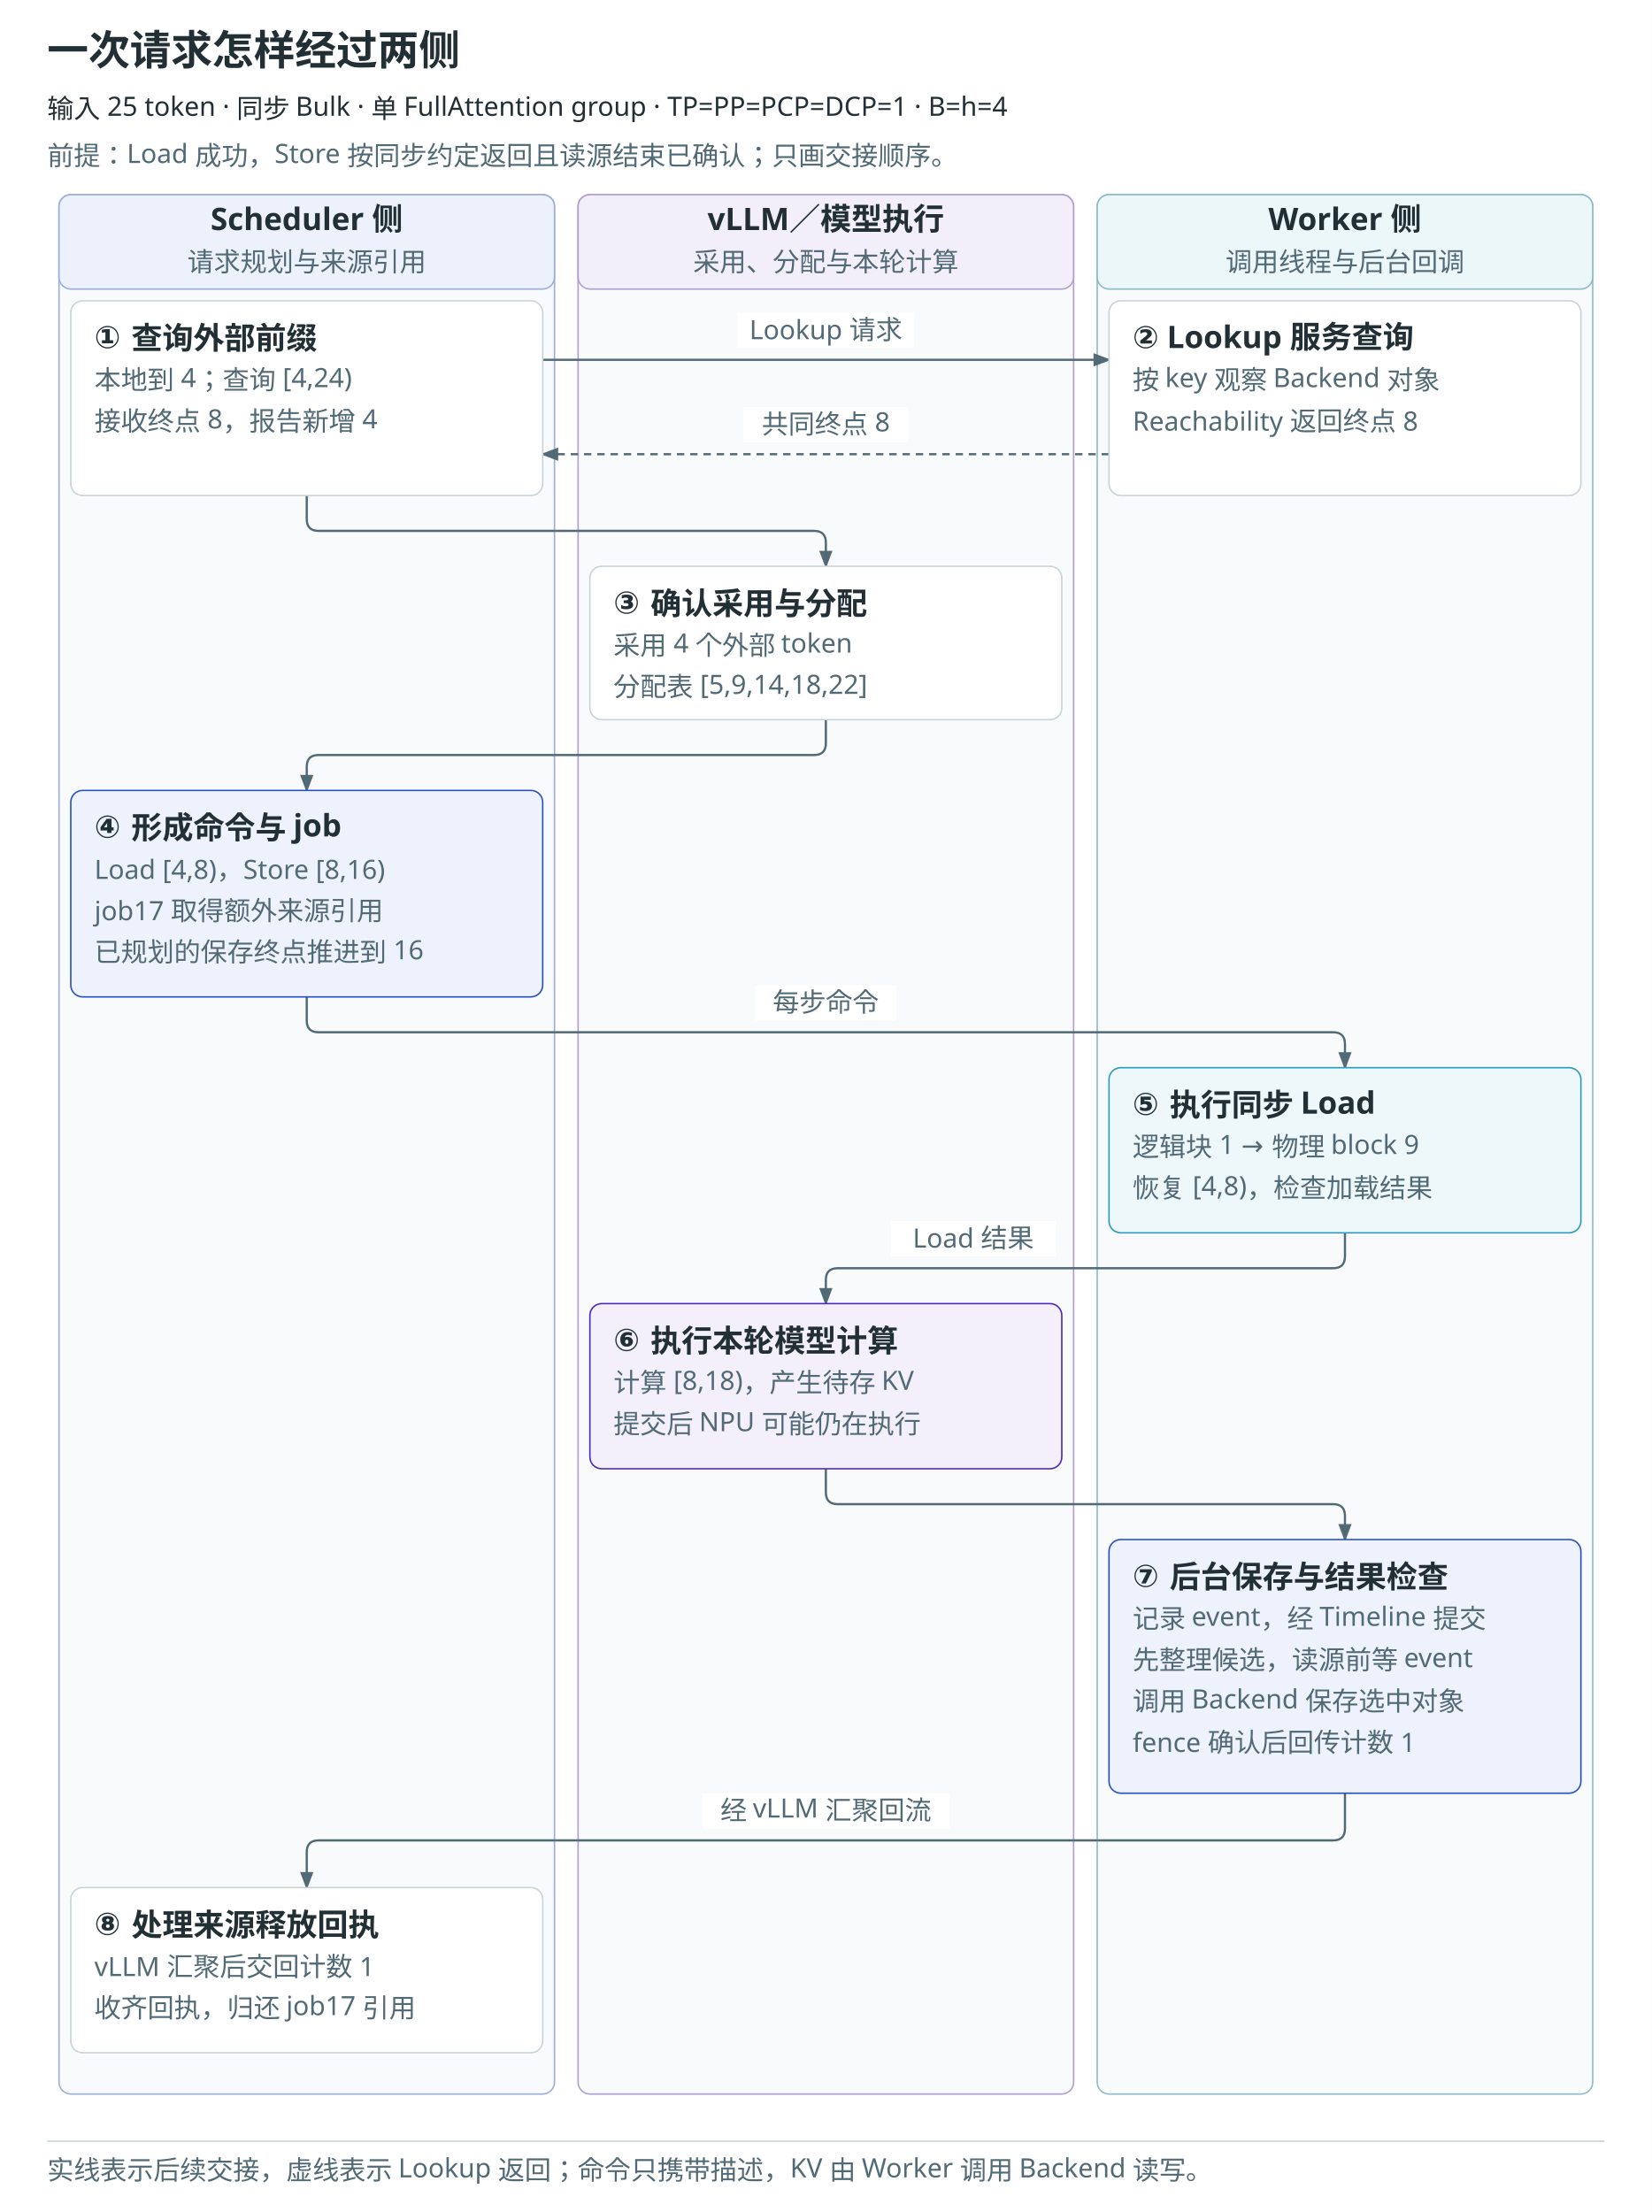
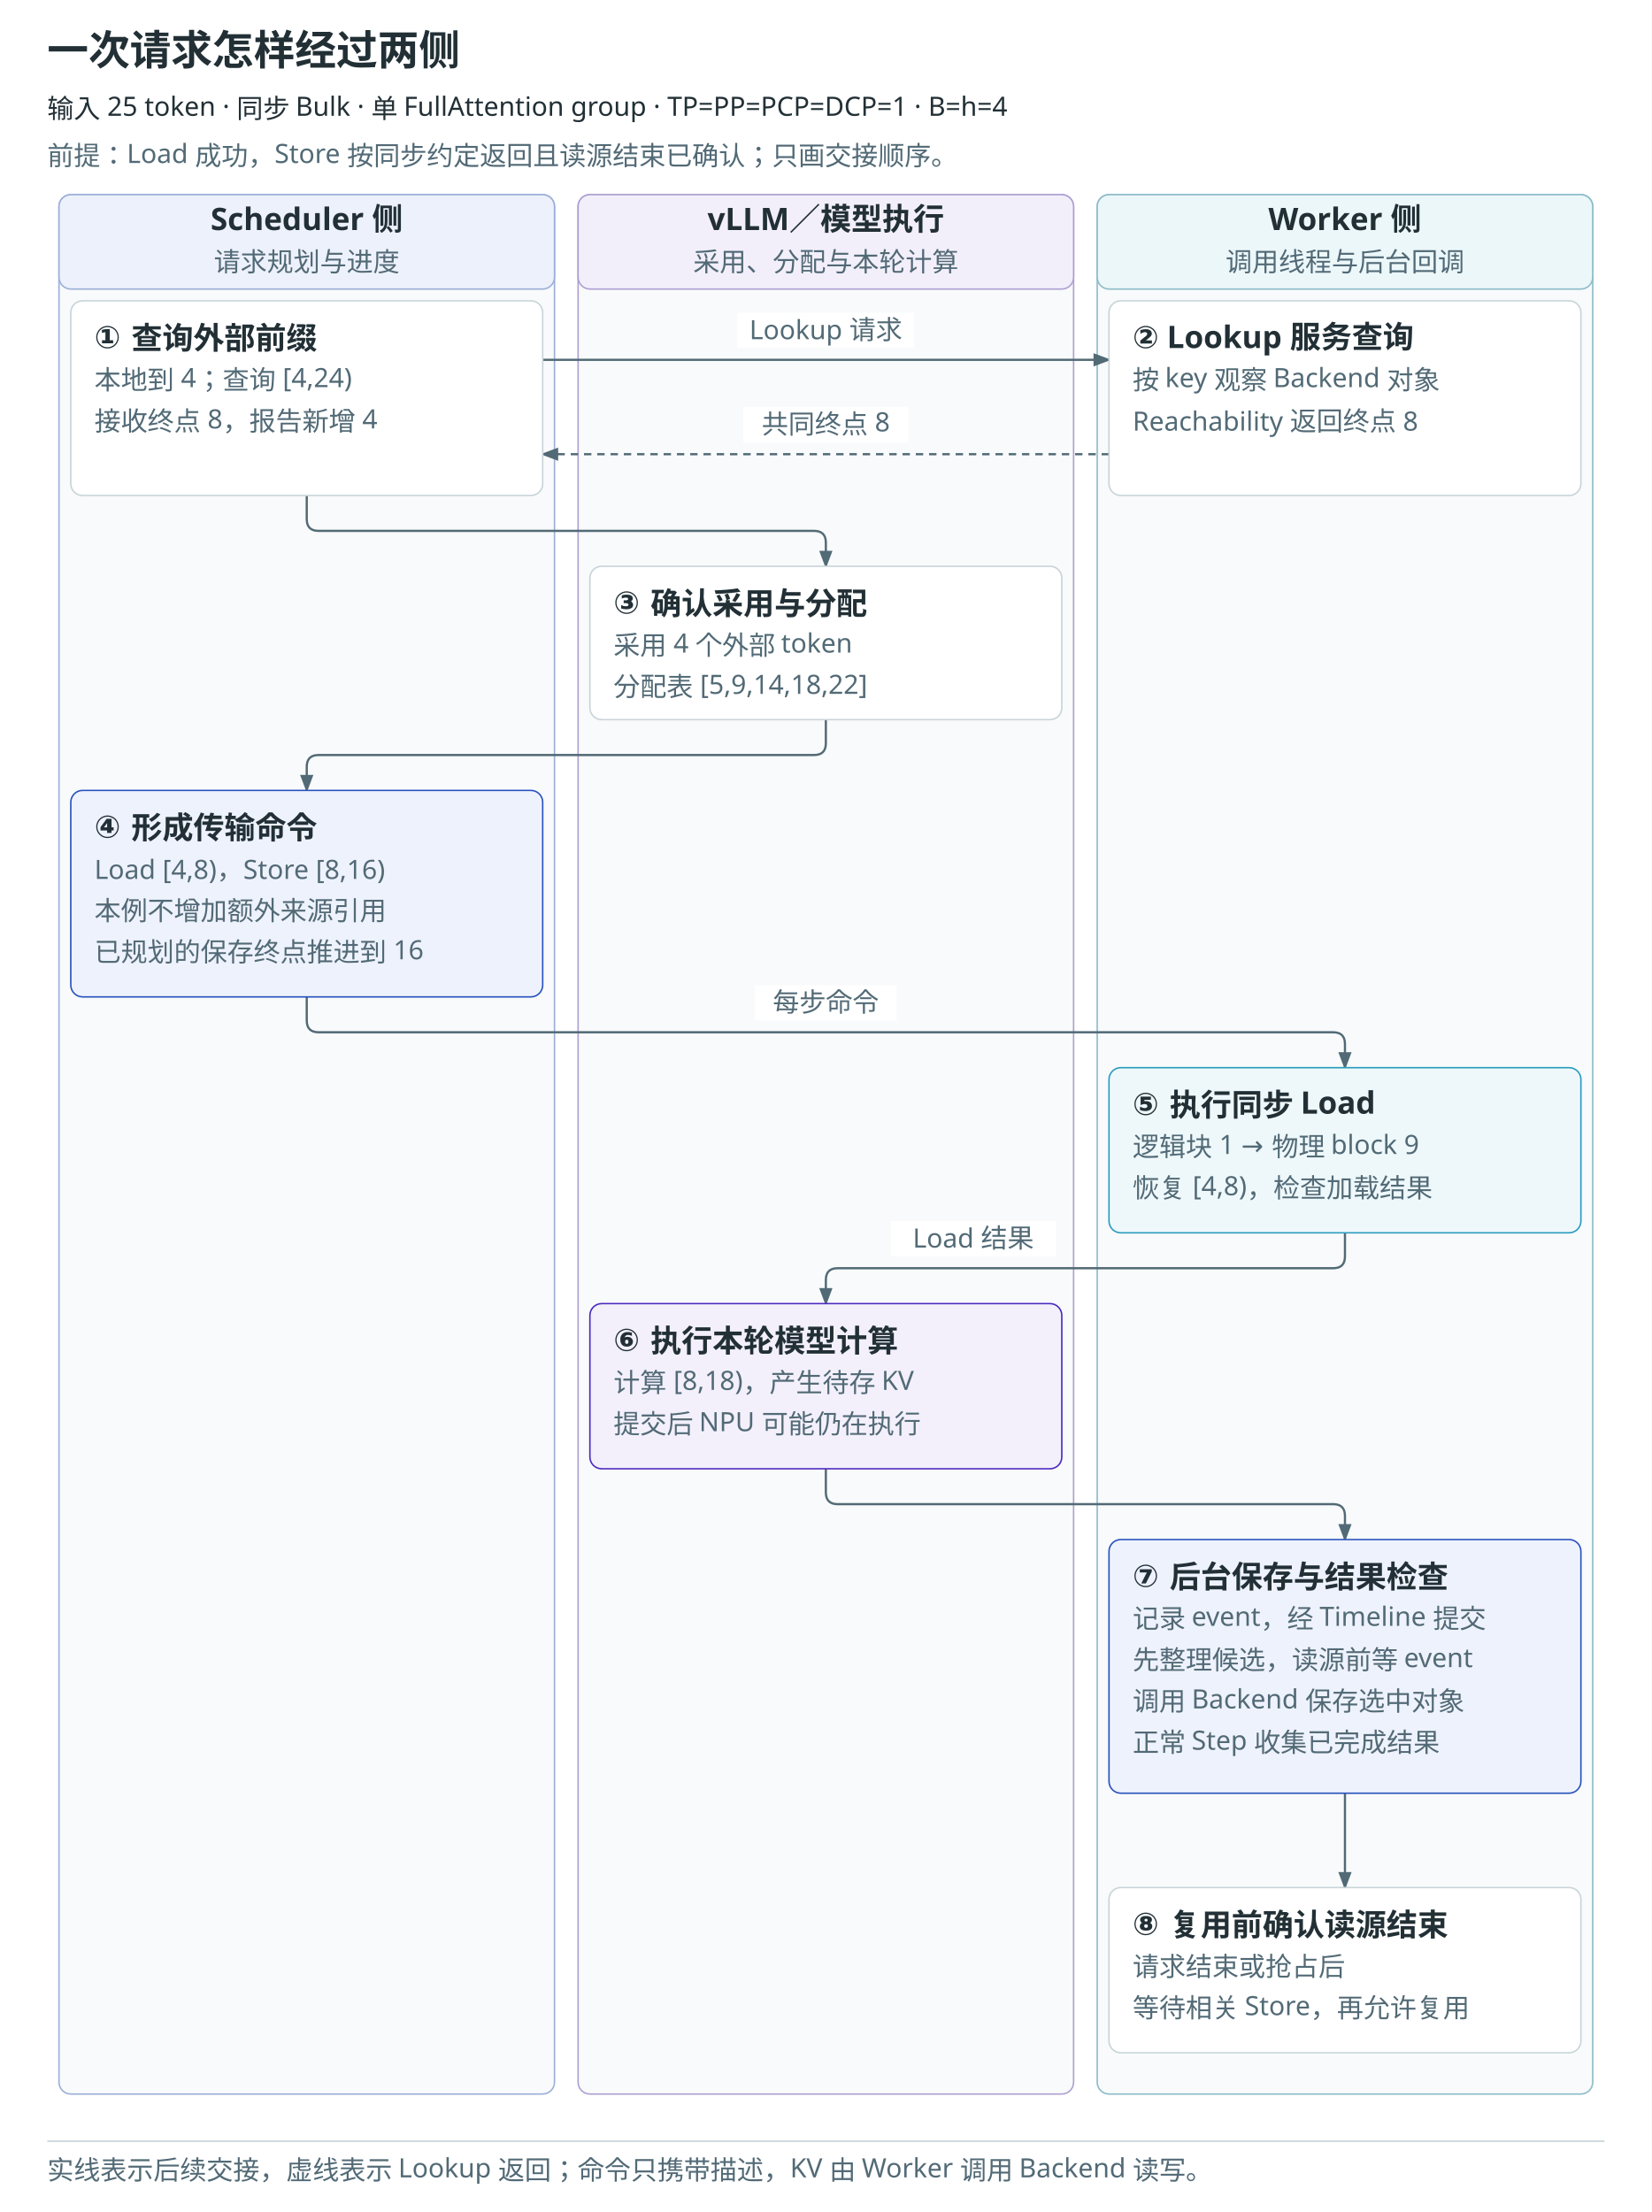
<svg xmlns="http://www.w3.org/2000/svg" width="1120" height="1500" viewBox="0 0 1120 1500" role="img" aria-labelledby="ascendstore-v1-request-flow-title ascendstore-v1-request-flow-desc">
  <defs>
    <marker id="ascendstore-v1-request-flow-arrow" markerWidth="8" markerHeight="6" refX="7" refY="3" orient="auto">
      <path d="M0,0 L8,3 L0,6 Z" fill="#526a76" />
    </marker>
  </defs>
  <style>text{font-family:Geist,"PingFang SC","Microsoft YaHei",sans-serif;fill:#223036}</style>
  <rect width="1120" height="1500" fill="white" />
  <text x="32" y="44" font-size="28" font-weight="600" text-anchor="start" style="fill:#223036">一次请求怎样经过两侧</text>
  <text x="32" y="80" font-size="18" font-weight="400" text-anchor="start" style="fill:#223036">输入 25 token · 同步 Bulk · 单 FullAttention group · TP=PP=PCP=DCP=1 · B=h=4</text>
  <text x="32" y="112" font-size="18" font-weight="400" text-anchor="start" style="fill:#526a76">前提：Load 成功，Store 按同步约定返回且读源结束已确认；只画交接顺序。</text>
  <rect x="40" y="132" width="336" height="1288" rx="8" fill="#f8fafb" stroke="#9cafd8" />
  <rect x="40" y="132" width="336" height="64" rx="8" fill="#edf1fb" stroke="#9cafd8" />
  <text x="208" y="156" font-size="21" font-weight="600" text-anchor="middle" style="fill:#223036">Scheduler 侧</text>
-   <text x="208" y="184" font-size="18" font-weight="400" text-anchor="middle" style="fill:#526a76">请求规划与来源引用</text>
+   <text x="208" y="184" font-size="18" font-weight="400" text-anchor="middle" style="fill:#526a76">请求规划与进度</text>
  <rect x="392" y="132" width="336" height="1288" rx="8" fill="#f8fafb" stroke="#afa0d1" />
  <rect x="392" y="132" width="336" height="64" rx="8" fill="#f2effb" stroke="#afa0d1" />
  <text x="560" y="156" font-size="21" font-weight="600" text-anchor="middle" style="fill:#223036">vLLM／模型执行</text>
  <text x="560" y="184" font-size="18" font-weight="400" text-anchor="middle" style="fill:#526a76">采用、分配与本轮计算</text>
  <rect x="744" y="132" width="336" height="1288" rx="8" fill="#f8fafb" stroke="#8dbcc9" />
  <rect x="744" y="132" width="336" height="64" rx="8" fill="#ecf7fa" stroke="#8dbcc9" />
  <text x="912" y="156" font-size="21" font-weight="600" text-anchor="middle" style="fill:#223036">Worker 侧</text>
  <text x="912" y="184" font-size="18" font-weight="400" text-anchor="middle" style="fill:#526a76">调用线程与后台回调</text>
  <path d="M368,244 H752" fill="none" stroke="#526a76" stroke-width="1.5" marker-end="url(#ascendstore-v1-request-flow-arrow)" />
  <path d="M752,308 H368" fill="none" stroke="#526a76" stroke-width="1.5" stroke-dasharray="5,4" marker-end="url(#ascendstore-v1-request-flow-arrow)" />
  <path d="M208,336 V352 Q208,360 216,360 H552 Q560,360 560,368 V384" fill="none" stroke="#526a76" stroke-width="1.5" marker-end="url(#ascendstore-v1-request-flow-arrow)" />
  <path d="M560,488 V504 Q560,512 552,512 H216 Q208,512 208,520 V536" fill="none" stroke="#526a76" stroke-width="1.5" marker-end="url(#ascendstore-v1-request-flow-arrow)" />
  <path d="M208,676 V692 Q208,700 216,700 H904 Q912,700 912,708 V724" fill="none" stroke="#526a76" stroke-width="1.5" marker-end="url(#ascendstore-v1-request-flow-arrow)" />
  <path d="M912,836 V852 Q912,860 904,860 H568 Q560,860 560,868 V884" fill="none" stroke="#526a76" stroke-width="1.5" marker-end="url(#ascendstore-v1-request-flow-arrow)" />
  <path d="M560,996 V1012 Q560,1020 568,1020 H904 Q912,1020 912,1028 V1044" fill="none" stroke="#526a76" stroke-width="1.5" marker-end="url(#ascendstore-v1-request-flow-arrow)" />
-   <path d="M912,1216 V1240 Q912,1248 904,1248 H216 Q208,1248 208,1256 V1280" fill="none" stroke="#526a76" stroke-width="1.5" marker-end="url(#ascendstore-v1-request-flow-arrow)" />
+   <path d="M912,1216 V1280" fill="none" stroke="#526a76" stroke-width="1.5" marker-end="url(#ascendstore-v1-request-flow-arrow)" />
  <rect x="500.0" y="212" width="120" height="24" fill="white" />
  <text x="560" y="230" font-size="18" font-weight="400" text-anchor="middle" style="fill:#526a76">Lookup 请求</text>
  <rect x="504.0" y="276" width="112" height="24" fill="white" />
  <text x="560" y="294" font-size="18" font-weight="400" text-anchor="middle" style="fill:#526a76">共同终点 8</text>
  <rect x="512.0" y="668" width="96" height="24" fill="white" />
  <text x="560" y="686" font-size="18" font-weight="400" text-anchor="middle" style="fill:#526a76">每步命令</text>
  <rect x="604.0" y="828" width="112" height="24" fill="white" />
  <text x="660" y="846" font-size="18" font-weight="400" text-anchor="middle" style="fill:#526a76">Load 结果</text>
-   <rect x="476.0" y="1216" width="168" height="24" fill="white" />
-   <text x="560" y="1234" font-size="18" font-weight="400" text-anchor="middle" style="fill:#526a76">经 vLLM 汇聚回流</text>
  <g data-node="lookup-request" data-x="48" data-y="204" data-w="320" data-h="132">
    <rect x="48" y="204" width="320" height="132" rx="8" fill="white" stroke="#c8d4d9" />
    <text x="64" y="236" font-size="21" font-weight="600" text-anchor="start" style="fill:#223036">① 查询外部前缀</text>
    <text x="64" y="264" font-size="18" font-weight="400" text-anchor="start" style="fill:#526a76">本地到 4；查询 [4,24)</text>
    <text x="64" y="292" font-size="18" font-weight="400" text-anchor="start" style="fill:#526a76">接收终点 8，报告新增 4</text>
  </g>
  <g data-node="lookup-worker" data-x="752" data-y="204" data-w="320" data-h="132">
    <rect x="752" y="204" width="320" height="132" rx="8" fill="white" stroke="#c8d4d9" />
    <text x="768" y="236" font-size="21" font-weight="600" text-anchor="start" style="fill:#223036">② Lookup 服务查询</text>
    <text x="768" y="264" font-size="18" font-weight="400" text-anchor="start" style="fill:#526a76">按 key 观察 Backend 对象</text>
    <text x="768" y="292" font-size="18" font-weight="400" text-anchor="start" style="fill:#526a76">Reachability 返回终点 8</text>
  </g>
  <g data-node="allocation" data-x="400" data-y="384" data-w="320" data-h="104">
    <rect x="400" y="384" width="320" height="104" rx="8" fill="white" stroke="#c8d4d9" />
    <text x="416" y="416" font-size="21" font-weight="600" text-anchor="start" style="fill:#223036">③ 确认采用与分配</text>
    <text x="416" y="444" font-size="18" font-weight="400" text-anchor="start" style="fill:#526a76">采用 4 个外部 token</text>
    <text x="416" y="472" font-size="18" font-weight="400" text-anchor="start" style="fill:#526a76">分配表 [5,9,14,18,22]</text>
  </g>
  <g data-node="commands" data-x="48" data-y="536" data-w="320" data-h="140">
    <rect x="48" y="536" width="320" height="140" rx="8" fill="#eef2fc" stroke="#2a52be" />
-     <text x="64" y="568" font-size="21" font-weight="600" text-anchor="start" style="fill:#223036">④ 形成命令与 job</text>
+     <text x="64" y="568" font-size="21" font-weight="600" text-anchor="start" style="fill:#223036">④ 形成传输命令</text>
    <text x="64" y="596" font-size="18" font-weight="400" text-anchor="start" style="fill:#526a76">Load [4,8)，Store [8,16)</text>
-     <text x="64" y="624" font-size="18" font-weight="400" text-anchor="start" style="fill:#526a76">job17 取得额外来源引用</text>
+     <text x="64" y="624" font-size="18" font-weight="400" text-anchor="start" style="fill:#526a76">本例不增加额外来源引用</text>
    <text x="64" y="652" font-size="18" font-weight="400" text-anchor="start" style="fill:#526a76">已规划的保存终点推进到 16</text>
  </g>
  <g data-node="load" data-x="752" data-y="724" data-w="320" data-h="112">
    <rect x="752" y="724" width="320" height="112" rx="8" fill="#eef8fb" stroke="#2a9cbe" />
    <text x="768" y="756" font-size="21" font-weight="600" text-anchor="start" style="fill:#223036">⑤ 执行同步 Load</text>
    <text x="768" y="784" font-size="18" font-weight="400" text-anchor="start" style="fill:#526a76">逻辑块 1 → 物理 block 9</text>
    <text x="768" y="812" font-size="18" font-weight="400" text-anchor="start" style="fill:#526a76">恢复 [4,8)，检查加载结果</text>
  </g>
  <g data-node="compute" data-x="400" data-y="884" data-w="320" data-h="112">
    <rect x="400" y="884" width="320" height="112" rx="8" fill="#f3f0fc" stroke="#4c2abe" />
    <text x="416" y="916" font-size="21" font-weight="600" text-anchor="start" style="fill:#223036">⑥ 执行本轮模型计算</text>
    <text x="416" y="944" font-size="18" font-weight="400" text-anchor="start" style="fill:#526a76">计算 [8,18)，产生待存 KV</text>
    <text x="416" y="972" font-size="18" font-weight="400" text-anchor="start" style="fill:#526a76">提交后 NPU 可能仍在执行</text>
  </g>
  <g data-node="store" data-x="752" data-y="1044" data-w="320" data-h="172">
    <rect x="752" y="1044" width="320" height="172" rx="8" fill="#eef2fc" stroke="#2a52be" />
    <text x="768" y="1076" font-size="21" font-weight="600" text-anchor="start" style="fill:#223036">⑦ 后台保存与结果检查</text>
    <text x="768" y="1104" font-size="18" font-weight="400" text-anchor="start" style="fill:#526a76">记录 event，经 Timeline 提交</text>
    <text x="768" y="1132" font-size="18" font-weight="400" text-anchor="start" style="fill:#526a76">先整理候选，读源前等 event</text>
    <text x="768" y="1160" font-size="18" font-weight="400" text-anchor="start" style="fill:#526a76">调用 Backend 保存选中对象</text>
-     <text x="768" y="1188" font-size="18" font-weight="400" text-anchor="start" style="fill:#526a76">fence 确认后回传计数 1</text>
+     <text x="768" y="1188" font-size="18" font-weight="400" text-anchor="start" style="fill:#526a76">正常 Step 收集已完成结果</text>
  </g>
-   <g data-node="source-release" data-x="48" data-y="1280" data-w="320" data-h="112">
-     <rect x="48" y="1280" width="320" height="112" rx="8" fill="white" stroke="#c8d4d9" />
-     <text x="64" y="1312" font-size="21" font-weight="600" text-anchor="start" style="fill:#223036">⑧ 处理来源释放回执</text>
-     <text x="64" y="1340" font-size="18" font-weight="400" text-anchor="start" style="fill:#526a76">vLLM 汇聚后交回计数 1</text>
-     <text x="64" y="1368" font-size="18" font-weight="400" text-anchor="start" style="fill:#526a76">收齐回执，归还 job17 引用</text>
+   <g data-node="source-reuse" data-x="752" data-y="1280" data-w="320" data-h="112">
+     <rect x="752" y="1280" width="320" height="112" rx="8" fill="white" stroke="#c8d4d9" />
+     <text x="768" y="1312" font-size="21" font-weight="600" text-anchor="start" style="fill:#223036">⑧ 复用前确认读源结束</text>
+     <text x="768" y="1340" font-size="18" font-weight="400" text-anchor="start" style="fill:#526a76">请求结束或抢占后</text>
+     <text x="768" y="1368" font-size="18" font-weight="400" text-anchor="start" style="fill:#526a76">等待相关 Store，再允许复用</text>
  </g>
  <line x1="32" y1="1452" x2="1088" y2="1452" stroke="#c8d4d9" />
  <text x="32" y="1478" font-size="18" font-weight="400" text-anchor="start" style="fill:#526a76">实线表示后续交接，虚线表示 Lookup 返回；命令只携带描述，KV 由 Worker 调用 Backend 读写。</text>
</svg>
